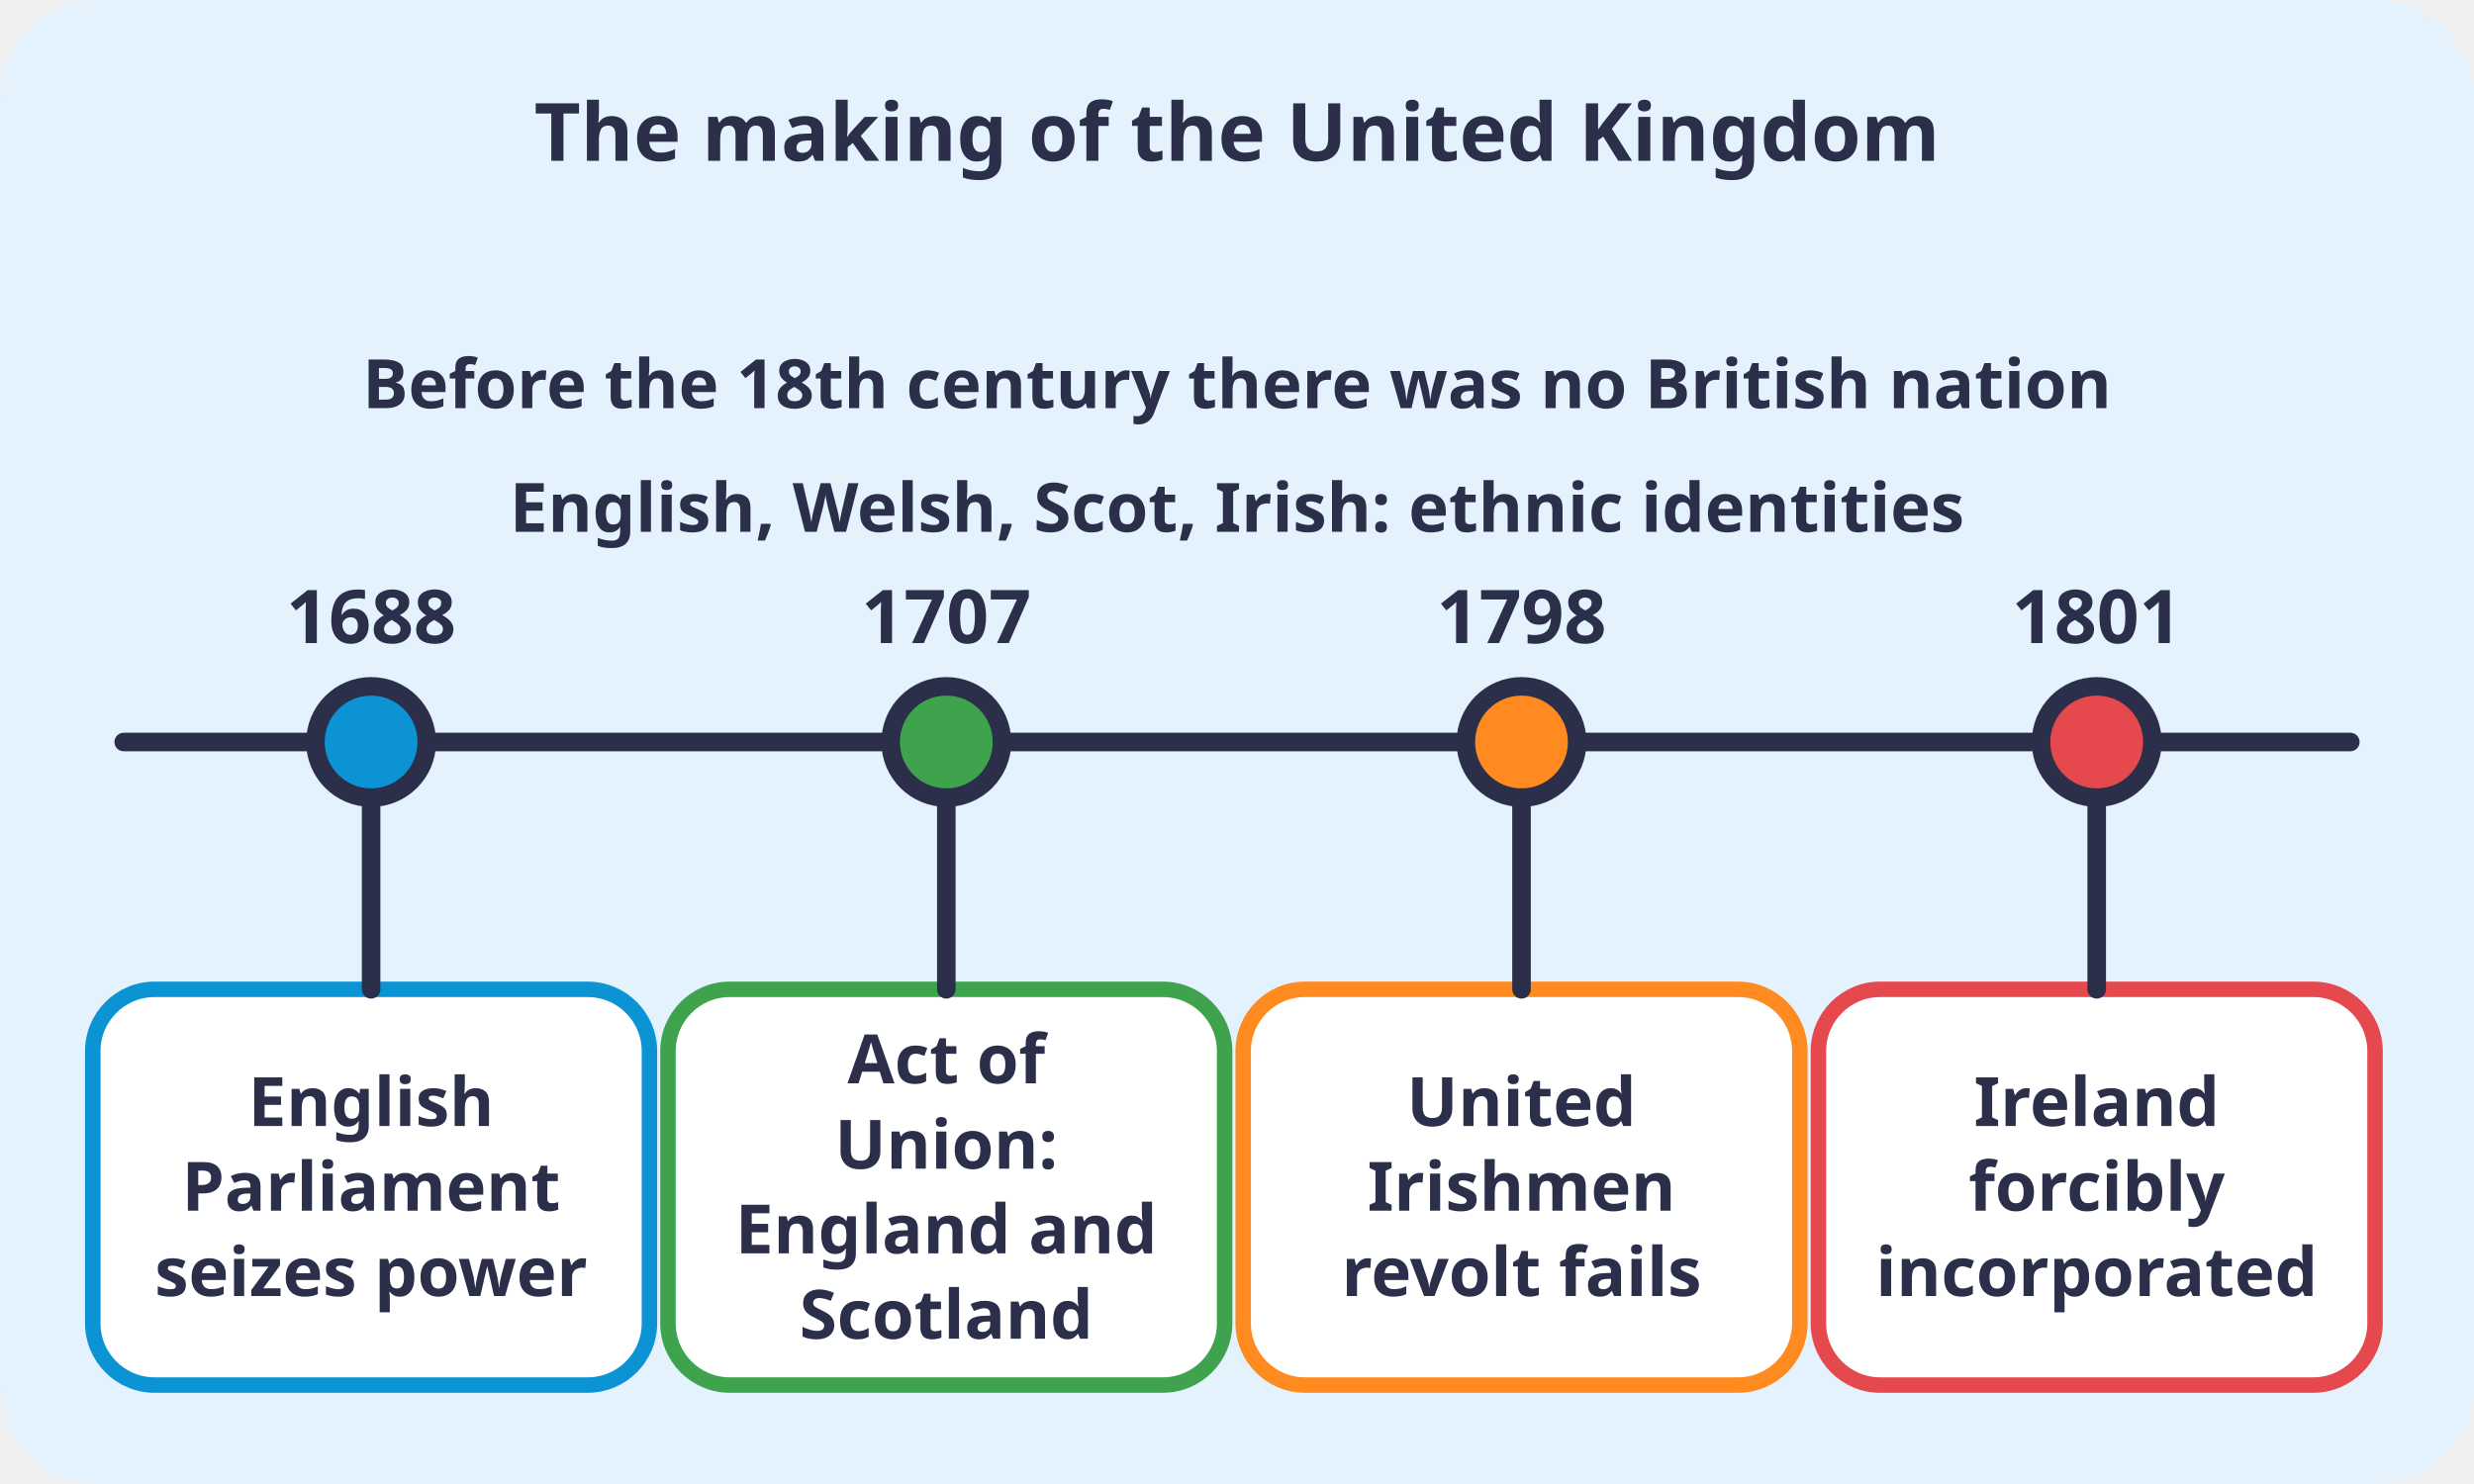
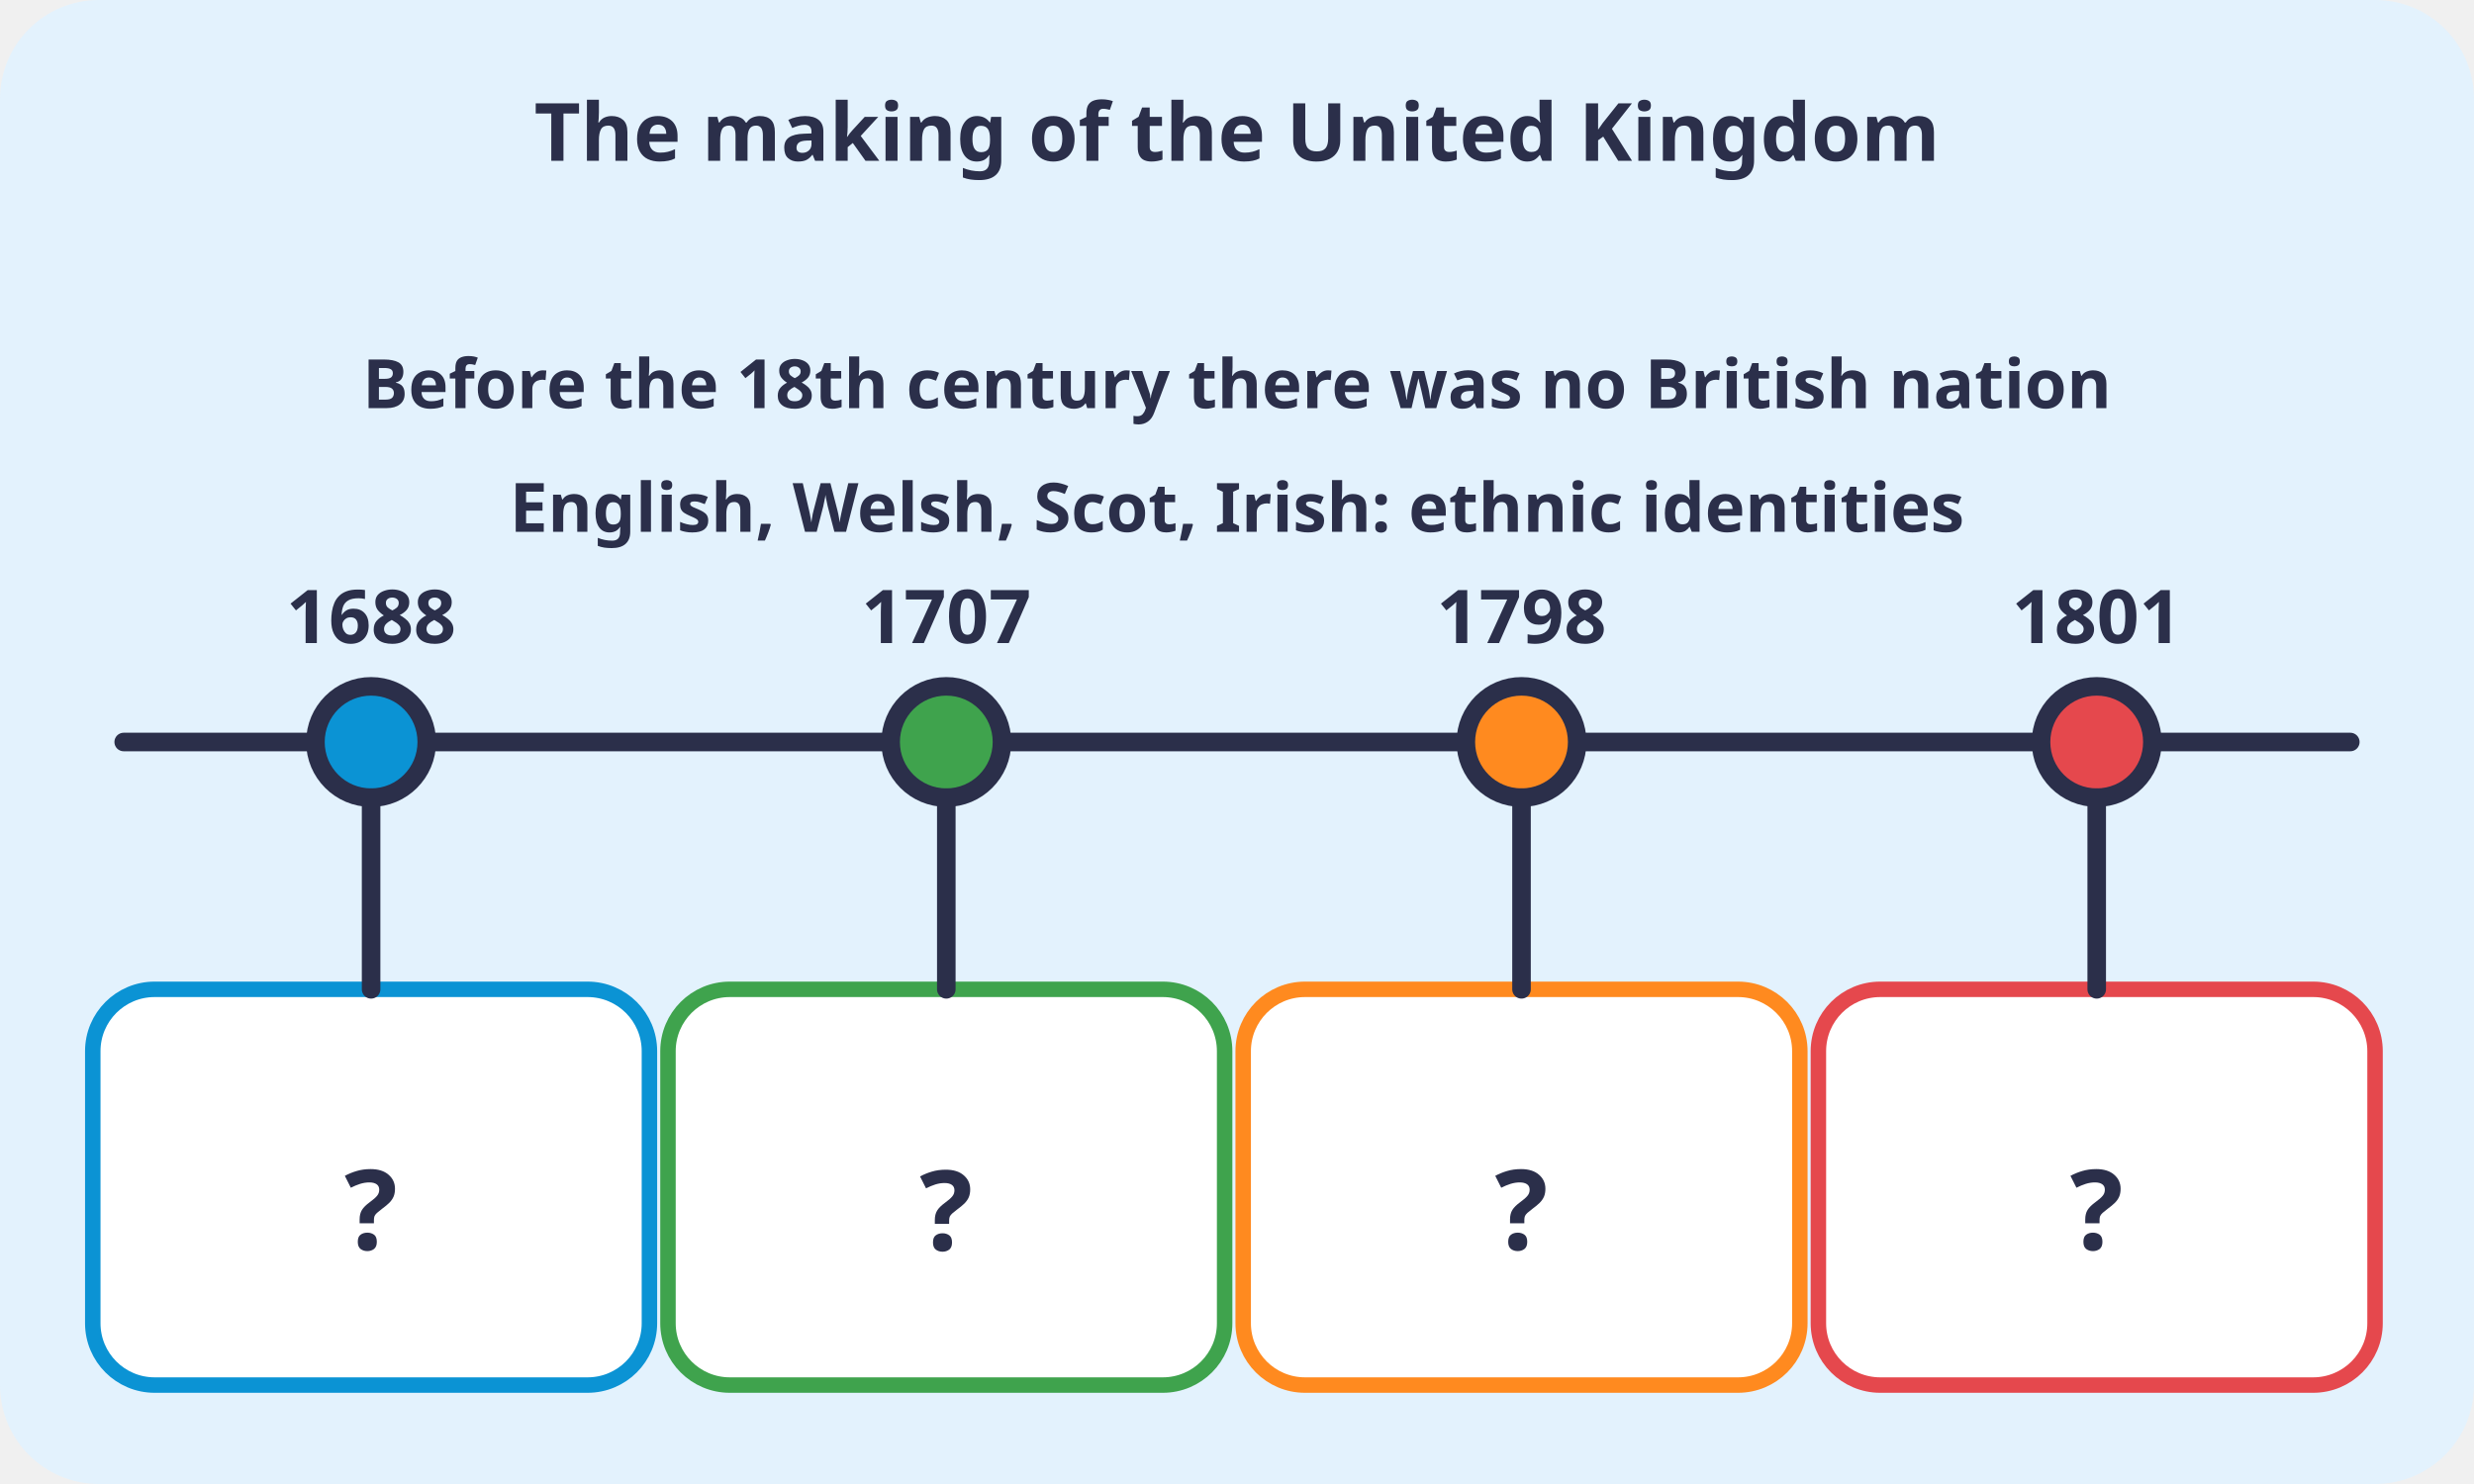
<svg xmlns="http://www.w3.org/2000/svg" viewBox="0 0 400 240" role="img">
  <style>text{font-family:sans-serif;font-weight:700;fill:#2B2F4A}
.fl{stroke-dasharray:7 6;animation:fl 1s linear infinite}
@keyframes fl{to{stroke-dashoffset:-13}}
.bob,.pul,.spin,.rise,.sway,.sw,.blk,.fall,.drift{transform-box:fill-box;transform-origin:center}
.bob{animation:bob 2.4s ease-in-out infinite}
@keyframes bob{50%{transform:translateY(-4px)}}
.pul{animation:pul 2.4s ease-in-out infinite}
@keyframes pul{50%{transform:scale(1.12)}}
.spin{animation:spin 14s linear infinite}
@keyframes spin{to{transform:rotate(360deg)}}
.rise{animation:rise 2.6s ease-out infinite}
@keyframes rise{0%{transform:translateY(0);opacity:0}20%{opacity:1}100%{transform:translateY(-34px);opacity:0}}
.fall{animation:fall 1.6s linear infinite}
@keyframes fall{0%{transform:translateY(-6px);opacity:0}30%{opacity:1}100%{transform:translateY(24px);opacity:0}}
.sway{transform-origin:50% 100%;animation:sway 3s ease-in-out infinite alternate}
@keyframes sway{from{transform:rotate(-5deg)}to{transform:rotate(5deg)}}
.sw{animation:sw 4s ease-in-out infinite alternate}
@keyframes sw{from{transform:translateX(-14px)}to{transform:translateX(14px)}}
.blk{animation:blk 2s ease-in-out infinite}
@keyframes blk{50%{opacity:.35}}
.drift{animation:drift 3s ease-in-out infinite alternate}
@keyframes drift{from{transform:translateX(-6px)}to{transform:translateX(6px)}}
@media (prefers-reduced-motion: reduce){*{animation:none!important}}</style>
  <defs>
    <marker id="ah" viewBox="0 0 10 10" refX="7" refY="5" markerWidth="5" markerHeight="5" orient="auto">
      <path d="M0 0L10 5L0 10z" fill="#2B2F4A" />
    </marker>
    <marker id="aho" viewBox="0 0 10 10" refX="7" refY="5" markerWidth="5" markerHeight="5" orient="auto">
      <path d="M0 0L10 5L0 10z" fill="#FF8A1F" />
    </marker>
    <marker id="ahr" viewBox="0 0 10 10" refX="7" refY="5" markerWidth="5" markerHeight="5" orient="auto">
      <path d="M0 0L10 5L0 10z" fill="#E5484D" />
    </marker>
    <marker id="ahg" viewBox="0 0 10 10" refX="7" refY="5" markerWidth="5" markerHeight="5" orient="auto">
      <path d="M0 0L10 5L0 10z" fill="#3FA34D" />
    </marker>
    <marker id="ahb" viewBox="0 0 10 10" refX="7" refY="5" markerWidth="5" markerHeight="5" orient="auto">
      <path d="M0 0L10 5L0 10z" fill="#0B93D4" />
    </marker>
    <marker id="ahp" viewBox="0 0 10 10" refX="7" refY="5" markerWidth="5" markerHeight="5" orient="auto">
      <path d="M0 0L10 5L0 10z" fill="#7C5CFF" />
    </marker>
  </defs>
  <rect width="100%" height="100%" rx="16" fill="#E3F2FD" />
  <text x="200" y="26.0" font-size="13" text-anchor="middle">The making of the United Kingdom</text>
  <path d="M20 120H380" stroke="#2B2F4A" stroke-width="3" stroke-linecap="round" stroke-linejoin="round" />
  <circle cx="60" cy="120" r="9" fill="#0B93D4" stroke="#2B2F4A" stroke-width="3" stroke-linecap="round" stroke-linejoin="round" />
  <text x="60" y="104" font-size="12" text-anchor="middle">1688</text>
  <circle cx="153" cy="120" r="9" fill="#3FA34D" stroke="#2B2F4A" stroke-width="3" stroke-linecap="round" stroke-linejoin="round" />
  <text x="153" y="104" font-size="12" text-anchor="middle">1707</text>
  <circle cx="246" cy="120" r="9" fill="#FF8A1F" stroke="#2B2F4A" stroke-width="3" stroke-linecap="round" stroke-linejoin="round" />
  <text x="246" y="104" font-size="12" text-anchor="middle">1798</text>
  <circle cx="339" cy="120" r="9" fill="#E5484D" stroke="#2B2F4A" stroke-width="3" stroke-linecap="round" stroke-linejoin="round" />
  <text x="339" y="104" font-size="12" text-anchor="middle">1801</text>
  <g>
    <rect x="15" y="160" width="90" height="64" rx="10" fill="#fff" stroke="#0B93D4" stroke-width="2.5" />
-     <text x="60.0" y="182.1" font-size="11" text-anchor="middle">English</text>
-     <text x="60.0" y="195.8" font-size="11" text-anchor="middle">Parliament</text>
-     <text x="60.0" y="209.6" font-size="11" text-anchor="middle">seizes power</text>
+     <text x="60.0" y="202.1" font-size="18" text-anchor="middle">?</text>
  </g>
  <path d="M60 129V160" stroke="#2B2F4A" stroke-width="3" stroke-linecap="round" stroke-linejoin="round" />
  <g>
    <rect x="108" y="160" width="90" height="64" rx="10" fill="#fff" stroke="#3FA34D" stroke-width="2.5" />
-     <text x="153.0" y="175.2" font-size="11" text-anchor="middle">Act of</text>
-     <text x="153.0" y="189.0" font-size="11" text-anchor="middle">Union:</text>
-     <text x="153.0" y="202.7" font-size="11" text-anchor="middle">England and</text>
-     <text x="153.0" y="216.5" font-size="11" text-anchor="middle">Scotland</text>
+     <text x="153.0" y="202.2" font-size="18" text-anchor="middle">?</text>
  </g>
  <path d="M153 129V160" stroke="#2B2F4A" stroke-width="3" stroke-linecap="round" stroke-linejoin="round" />
  <g>
    <rect x="201" y="160" width="90" height="64" rx="10" fill="#fff" stroke="#FF8A1F" stroke-width="2.5" />
-     <text x="246.0" y="182.1" font-size="11" text-anchor="middle">United</text>
-     <text x="246.0" y="195.8" font-size="11" text-anchor="middle">Irishmen</text>
-     <text x="246.0" y="209.6" font-size="11" text-anchor="middle">revolt fails</text>
+     <text x="246.0" y="202.1" font-size="18" text-anchor="middle">?</text>
  </g>
  <path d="M246 129V160" stroke="#2B2F4A" stroke-width="3" stroke-linecap="round" stroke-linejoin="round" />
  <g>
    <rect x="294" y="160" width="90" height="64" rx="10" fill="#fff" stroke="#E5484D" stroke-width="2.5" />
-     <text x="339.0" y="182.1" font-size="11" text-anchor="middle">Ireland</text>
-     <text x="339.0" y="195.8" font-size="11" text-anchor="middle">forcibly</text>
-     <text x="339.0" y="209.6" font-size="11" text-anchor="middle">incorporated</text>
+     <text x="339.0" y="202.1" font-size="18" text-anchor="middle">?</text>
  </g>
  <path d="M339 129V160" stroke="#2B2F4A" stroke-width="3" stroke-linecap="round" stroke-linejoin="round" />
  <text x="200" y="66" font-size="11" text-anchor="middle">Before the 18th century there was no British nation</text>
  <text x="200" y="86" font-size="11" text-anchor="middle">English, Welsh, Scot, Irish: ethnic identities</text>
</svg>
